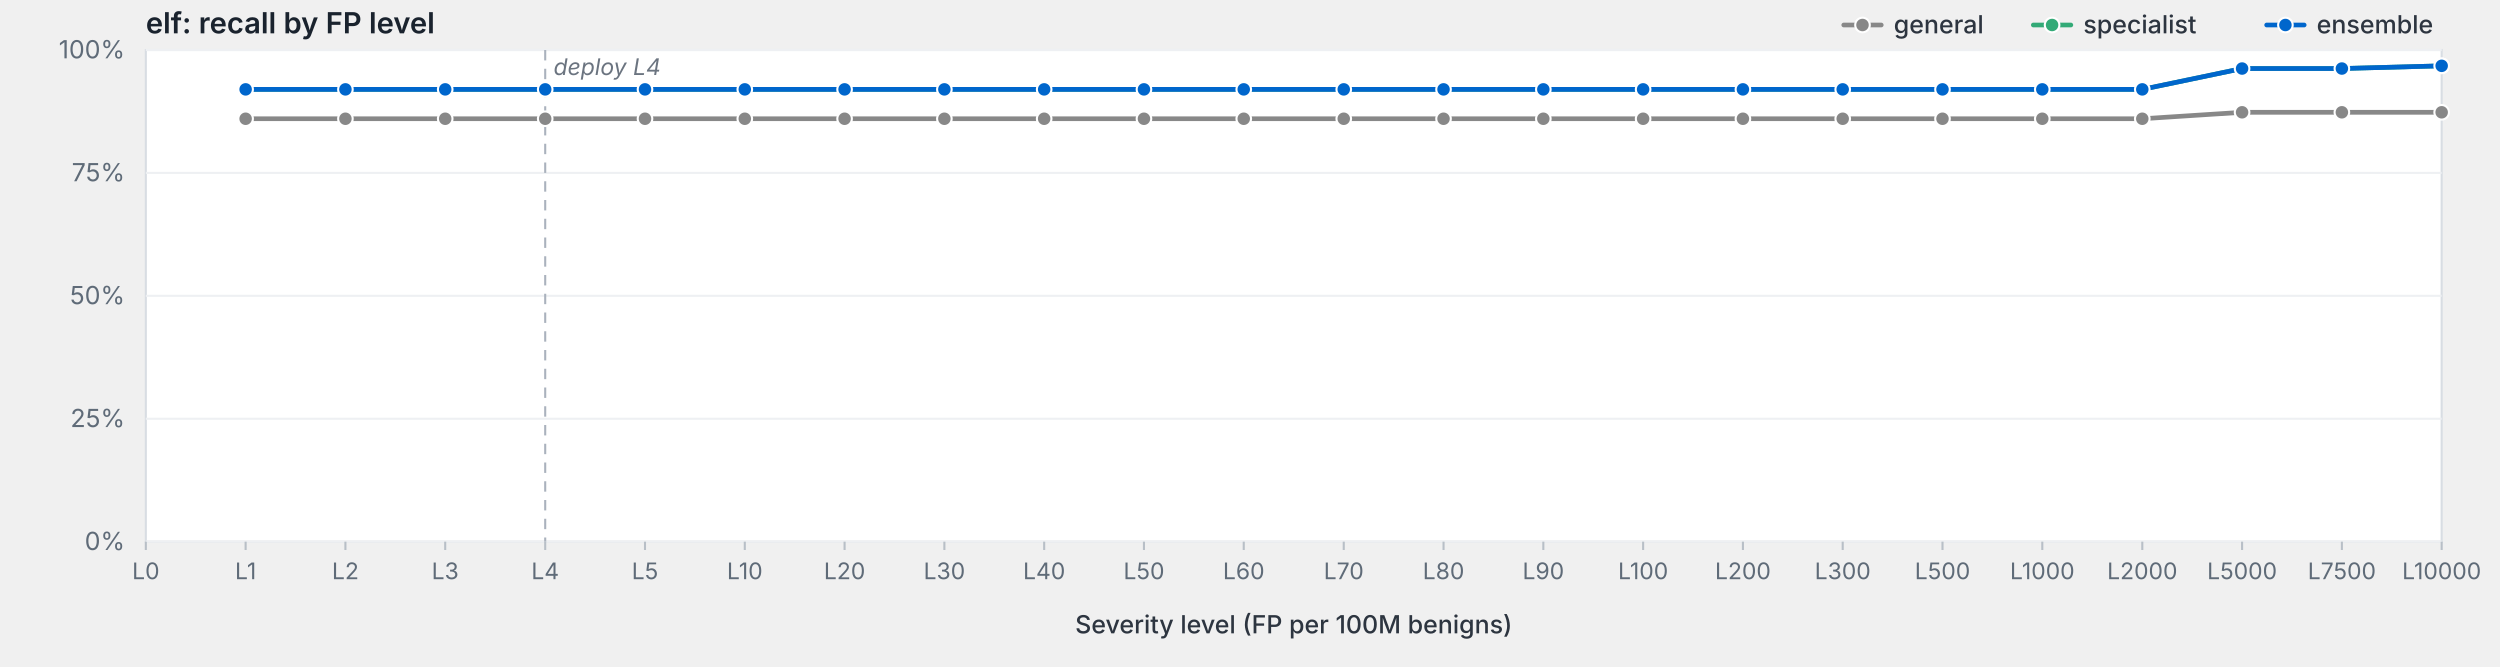
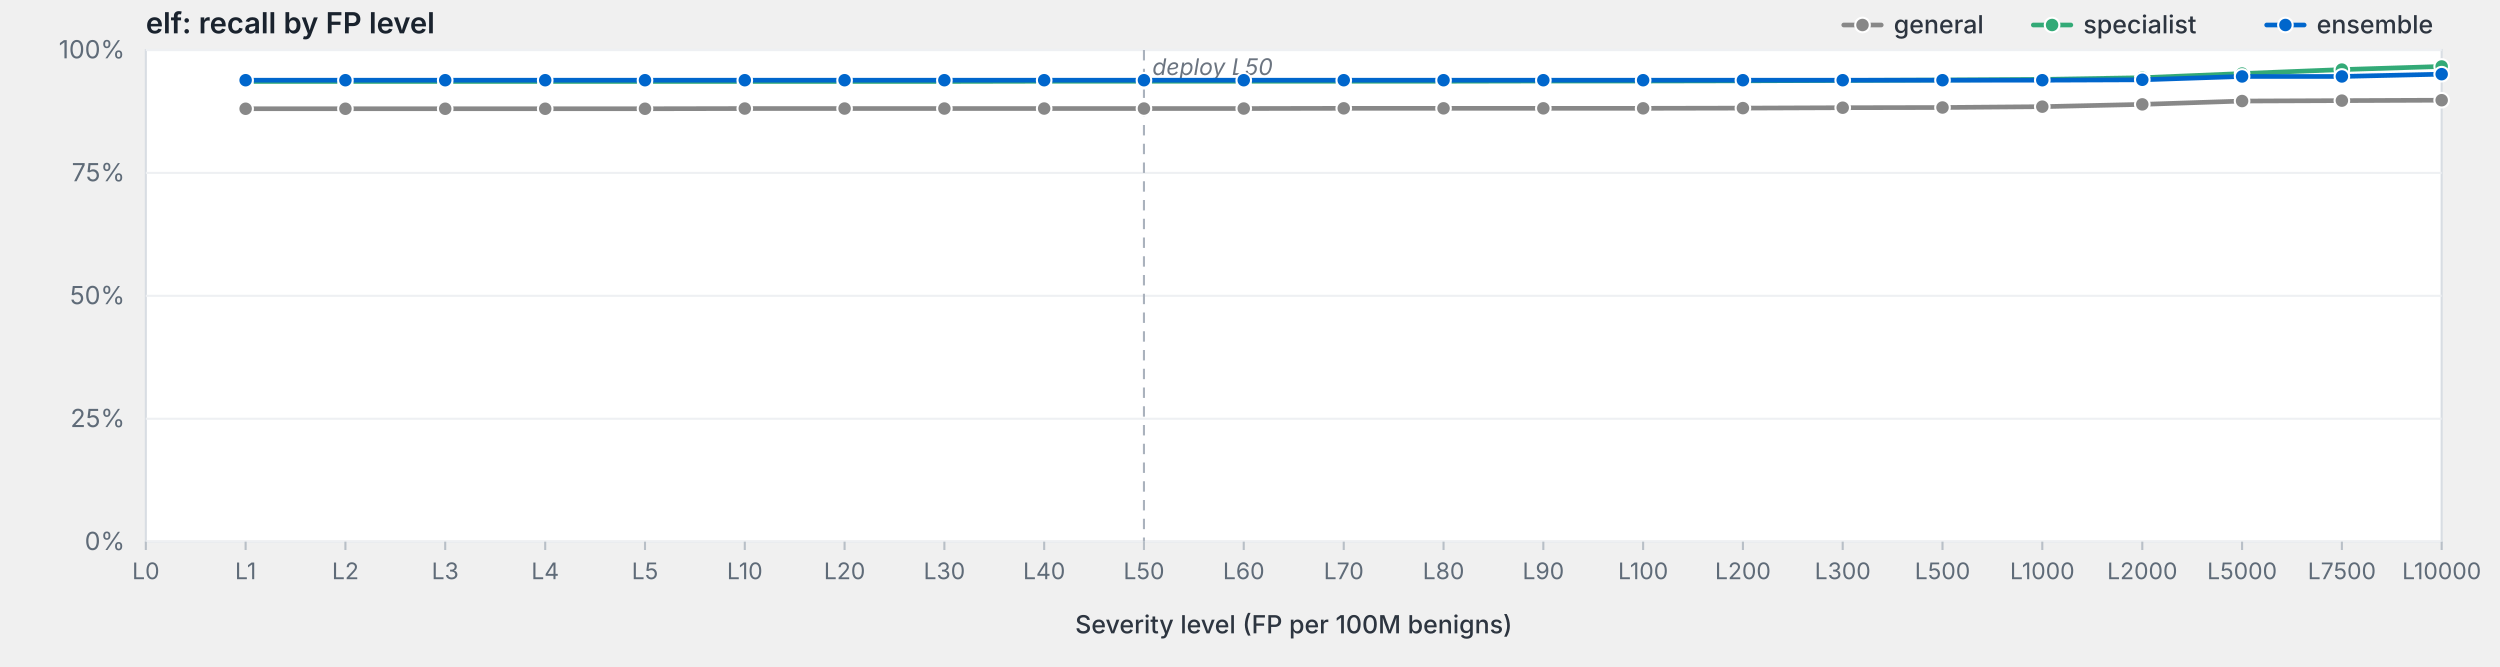
<svg xmlns="http://www.w3.org/2000/svg" viewBox="0 0 1200 320" width="1200" height="320" preserveAspectRatio="xMidYMid meet" role="img" aria-label="elf: recall by FP level">
  <style>svg { background: #fdfdfd; }.frame { fill: #fff; stroke: #d8dde3; stroke-width: 1; }.grid { stroke: #eef0f3; stroke-width: 1; }.tick { stroke: #b8bfc7; stroke-width: 1; }.axis-label { fill: #5f6b78; font-family: -apple-system, BlinkMacSystemFont, "Segoe UI", system-ui, sans-serif; font-size: 12px; }.x-label { fill: #5f6b78; font-family: -apple-system, BlinkMacSystemFont, "Segoe UI", system-ui, sans-serif; font-size: 11px; }.axis-title { fill: #2d3540; font-family: -apple-system, BlinkMacSystemFont, "Segoe UI", system-ui, sans-serif; font-size: 12px; font-weight: 500; }.title { fill: #1a232e; font-family: -apple-system, BlinkMacSystemFont, "Segoe UI", system-ui, sans-serif; font-size: 14px; font-weight: 600; }.deploy-marker { stroke: #aab2bd; stroke-width: 1; stroke-dasharray: 5,4; }.deploy-label { fill: #6b7480; font-family: -apple-system, BlinkMacSystemFont, "Segoe UI", system-ui, sans-serif; font-size: 11px; font-style: italic; }.curve { fill: none; stroke-width: 2.25; stroke-linejoin: round; stroke-linecap: round; }.marker { stroke: #fff; stroke-width: 1; }.legend-text { fill: #2d3540; font-family: -apple-system, BlinkMacSystemFont, "Segoe UI", system-ui, sans-serif; font-size: 12px; font-weight: 500; }</style>
  <text class="title" x="70" y="16">elf: recall by FP level</text>
  <rect class="frame" x="70" y="24" width="1102" height="236" />
  <line class="grid" x1="70" y1="260.0" x2="1172" y2="260.0" />
  <text class="axis-label" x="60" y="264.0" text-anchor="end">0%</text>
  <line class="grid" x1="70" y1="201.0" x2="1172" y2="201.0" />
  <text class="axis-label" x="60" y="205.0" text-anchor="end">25%</text>
  <line class="grid" x1="70" y1="142.0" x2="1172" y2="142.0" />
  <text class="axis-label" x="60" y="146.0" text-anchor="end">50%</text>
  <line class="grid" x1="70" y1="83.0" x2="1172" y2="83.0" />
  <text class="axis-label" x="60" y="87.0" text-anchor="end">75%</text>
  <line class="grid" x1="70" y1="24.0" x2="1172" y2="24.0" />
  <text class="axis-label" x="60" y="28.0" text-anchor="end">100%</text>
-   <line class="deploy-marker" x1="261.7" y1="24" x2="261.7" y2="260" />
-   <text class="deploy-label" x="265.7" y="36" text-anchor="start">deploy L4</text>
+   <line class="deploy-marker" x1="549.1" y1="24" x2="549.1" y2="260" />
+   <text class="deploy-label" x="553.1" y="36" text-anchor="start">deploy L50</text>
  <line class="tick" x1="70.0" y1="260" x2="70.0" y2="264" />
  <text class="x-label" x="70.0" y="278" text-anchor="middle">L0</text>
  <line class="tick" x1="117.9" y1="260" x2="117.9" y2="264" />
  <text class="x-label" x="117.9" y="278" text-anchor="middle">L1</text>
  <line class="tick" x1="165.8" y1="260" x2="165.8" y2="264" />
  <text class="x-label" x="165.8" y="278" text-anchor="middle">L2</text>
  <line class="tick" x1="213.7" y1="260" x2="213.7" y2="264" />
  <text class="x-label" x="213.7" y="278" text-anchor="middle">L3</text>
  <line class="tick" x1="261.7" y1="260" x2="261.7" y2="264" />
  <text class="x-label" x="261.7" y="278" text-anchor="middle">L4</text>
  <line class="tick" x1="309.6" y1="260" x2="309.6" y2="264" />
  <text class="x-label" x="309.6" y="278" text-anchor="middle">L5</text>
  <line class="tick" x1="357.5" y1="260" x2="357.5" y2="264" />
  <text class="x-label" x="357.5" y="278" text-anchor="middle">L10</text>
  <line class="tick" x1="405.4" y1="260" x2="405.4" y2="264" />
  <text class="x-label" x="405.4" y="278" text-anchor="middle">L20</text>
  <line class="tick" x1="453.3" y1="260" x2="453.3" y2="264" />
  <text class="x-label" x="453.3" y="278" text-anchor="middle">L30</text>
  <line class="tick" x1="501.2" y1="260" x2="501.2" y2="264" />
  <text class="x-label" x="501.2" y="278" text-anchor="middle">L40</text>
  <line class="tick" x1="549.1" y1="260" x2="549.1" y2="264" />
  <text class="x-label" x="549.1" y="278" text-anchor="middle">L50</text>
  <line class="tick" x1="597.0" y1="260" x2="597.0" y2="264" />
  <text class="x-label" x="597.0" y="278" text-anchor="middle">L60</text>
  <line class="tick" x1="645.0" y1="260" x2="645.0" y2="264" />
  <text class="x-label" x="645.0" y="278" text-anchor="middle">L70</text>
  <line class="tick" x1="692.9" y1="260" x2="692.9" y2="264" />
  <text class="x-label" x="692.9" y="278" text-anchor="middle">L80</text>
  <line class="tick" x1="740.8" y1="260" x2="740.8" y2="264" />
  <text class="x-label" x="740.8" y="278" text-anchor="middle">L90</text>
  <line class="tick" x1="788.7" y1="260" x2="788.7" y2="264" />
  <text class="x-label" x="788.7" y="278" text-anchor="middle">L100</text>
  <line class="tick" x1="836.6" y1="260" x2="836.6" y2="264" />
  <text class="x-label" x="836.6" y="278" text-anchor="middle">L200</text>
  <line class="tick" x1="884.5" y1="260" x2="884.5" y2="264" />
  <text class="x-label" x="884.5" y="278" text-anchor="middle">L300</text>
  <line class="tick" x1="932.4" y1="260" x2="932.4" y2="264" />
  <text class="x-label" x="932.4" y="278" text-anchor="middle">L500</text>
  <line class="tick" x1="980.3" y1="260" x2="980.3" y2="264" />
  <text class="x-label" x="980.3" y="278" text-anchor="middle">L1000</text>
  <line class="tick" x1="1028.3" y1="260" x2="1028.3" y2="264" />
  <text class="x-label" x="1028.3" y="278" text-anchor="middle">L2000</text>
  <line class="tick" x1="1076.2" y1="260" x2="1076.2" y2="264" />
  <text class="x-label" x="1076.2" y="278" text-anchor="middle">L5000</text>
  <line class="tick" x1="1124.1" y1="260" x2="1124.1" y2="264" />
  <text class="x-label" x="1124.1" y="278" text-anchor="middle">L7500</text>
  <line class="tick" x1="1172.0" y1="260" x2="1172.0" y2="264" />
  <text class="x-label" x="1172.0" y="278" text-anchor="middle">L10000</text>
  <text class="axis-title" x="621.0" y="304" text-anchor="middle">Severity level (FP per 100M benigns)</text>
-   <path class="curve" d="M117.9,57.0 L165.8,57.0 L213.7,57.0 L261.7,57.0 L309.6,57.0 L357.5,57.0 L405.4,57.0 L453.3,57.0 L501.2,57.0 L549.1,57.0 L597.0,57.0 L645.0,57.0 L692.9,57.0 L740.8,57.0 L788.7,57.0 L836.6,57.0 L884.5,57.0 L932.4,57.0 L980.3,57.0 L1028.3,57.0 L1076.2,53.9 L1124.1,53.9 L1172.0,53.9" stroke="#888" />
-   <circle class="marker" cx="117.9" cy="57.0" r="3.5" fill="#888" />
-   <circle class="marker" cx="165.8" cy="57.0" r="3.5" fill="#888" />
-   <circle class="marker" cx="213.7" cy="57.0" r="3.5" fill="#888" />
-   <circle class="marker" cx="261.7" cy="57.0" r="3.5" fill="#888" />
-   <circle class="marker" cx="309.6" cy="57.0" r="3.5" fill="#888" />
-   <circle class="marker" cx="357.5" cy="57.0" r="3.5" fill="#888" />
-   <circle class="marker" cx="405.4" cy="57.0" r="3.5" fill="#888" />
-   <circle class="marker" cx="453.3" cy="57.0" r="3.5" fill="#888" />
-   <circle class="marker" cx="501.2" cy="57.0" r="3.5" fill="#888" />
-   <circle class="marker" cx="549.1" cy="57.0" r="3.5" fill="#888" />
-   <circle class="marker" cx="597.0" cy="57.0" r="3.5" fill="#888" />
-   <circle class="marker" cx="645.0" cy="57.0" r="3.5" fill="#888" />
-   <circle class="marker" cx="692.9" cy="57.0" r="3.5" fill="#888" />
-   <circle class="marker" cx="740.8" cy="57.0" r="3.5" fill="#888" />
-   <circle class="marker" cx="788.7" cy="57.0" r="3.5" fill="#888" />
-   <circle class="marker" cx="836.6" cy="57.0" r="3.5" fill="#888" />
-   <circle class="marker" cx="884.5" cy="57.0" r="3.5" fill="#888" />
-   <circle class="marker" cx="932.4" cy="57.0" r="3.5" fill="#888" />
-   <circle class="marker" cx="980.3" cy="57.0" r="3.5" fill="#888" />
-   <circle class="marker" cx="1028.3" cy="57.0" r="3.5" fill="#888" />
-   <circle class="marker" cx="1076.2" cy="53.9" r="3.5" fill="#888" />
-   <circle class="marker" cx="1124.1" cy="53.9" r="3.5" fill="#888" />
-   <circle class="marker" cx="1172.0" cy="53.9" r="3.5" fill="#888" />
-   <path class="curve" d="M117.9,42.9 L165.8,42.9 L213.7,42.9 L261.7,42.9 L309.6,42.9 L357.5,42.9 L405.4,42.9 L453.3,42.9 L501.2,42.9 L549.1,42.9 L597.0,42.9 L645.0,42.9 L692.9,42.9 L740.8,42.9 L788.7,42.9 L836.6,42.9 L884.5,42.9 L932.4,42.9 L980.3,42.9 L1028.3,42.9 L1076.2,32.9 L1124.1,32.9 L1172.0,31.6" stroke="#3a7" />
-   <circle class="marker" cx="117.9" cy="42.9" r="3.5" fill="#3a7" />
-   <circle class="marker" cx="165.8" cy="42.9" r="3.5" fill="#3a7" />
-   <circle class="marker" cx="213.7" cy="42.9" r="3.5" fill="#3a7" />
-   <circle class="marker" cx="261.7" cy="42.9" r="3.5" fill="#3a7" />
-   <circle class="marker" cx="309.6" cy="42.9" r="3.5" fill="#3a7" />
-   <circle class="marker" cx="357.5" cy="42.9" r="3.5" fill="#3a7" />
-   <circle class="marker" cx="405.4" cy="42.9" r="3.5" fill="#3a7" />
-   <circle class="marker" cx="453.3" cy="42.9" r="3.5" fill="#3a7" />
-   <circle class="marker" cx="501.2" cy="42.9" r="3.5" fill="#3a7" />
-   <circle class="marker" cx="549.1" cy="42.9" r="3.5" fill="#3a7" />
-   <circle class="marker" cx="597.0" cy="42.9" r="3.5" fill="#3a7" />
-   <circle class="marker" cx="645.0" cy="42.9" r="3.5" fill="#3a7" />
-   <circle class="marker" cx="692.9" cy="42.9" r="3.5" fill="#3a7" />
-   <circle class="marker" cx="740.8" cy="42.9" r="3.5" fill="#3a7" />
-   <circle class="marker" cx="788.7" cy="42.9" r="3.5" fill="#3a7" />
-   <circle class="marker" cx="836.6" cy="42.9" r="3.5" fill="#3a7" />
-   <circle class="marker" cx="884.5" cy="42.9" r="3.5" fill="#3a7" />
-   <circle class="marker" cx="932.4" cy="42.9" r="3.5" fill="#3a7" />
-   <circle class="marker" cx="980.3" cy="42.9" r="3.5" fill="#3a7" />
-   <circle class="marker" cx="1028.3" cy="42.9" r="3.5" fill="#3a7" />
-   <circle class="marker" cx="1076.2" cy="32.9" r="3.5" fill="#3a7" />
-   <circle class="marker" cx="1124.1" cy="32.9" r="3.5" fill="#3a7" />
-   <circle class="marker" cx="1172.0" cy="31.6" r="3.5" fill="#3a7" />
-   <path class="curve" d="M117.9,42.9 L165.8,42.9 L213.7,42.9 L261.7,42.9 L309.6,42.9 L357.5,42.9 L405.4,42.9 L453.3,42.9 L501.2,42.9 L549.1,42.9 L597.0,42.9 L645.0,42.9 L692.9,42.9 L740.8,42.9 L788.7,42.9 L836.6,42.9 L884.5,42.9 L932.4,42.9 L980.3,42.9 L1028.3,42.9 L1076.2,32.9 L1124.1,32.9 L1172.0,31.6" stroke="#06c" />
-   <circle class="marker" cx="117.9" cy="42.9" r="3.5" fill="#06c" />
-   <circle class="marker" cx="165.8" cy="42.9" r="3.5" fill="#06c" />
-   <circle class="marker" cx="213.7" cy="42.9" r="3.5" fill="#06c" />
-   <circle class="marker" cx="261.7" cy="42.9" r="3.5" fill="#06c" />
-   <circle class="marker" cx="309.6" cy="42.9" r="3.5" fill="#06c" />
-   <circle class="marker" cx="357.5" cy="42.9" r="3.5" fill="#06c" />
-   <circle class="marker" cx="405.4" cy="42.9" r="3.5" fill="#06c" />
-   <circle class="marker" cx="453.3" cy="42.9" r="3.5" fill="#06c" />
-   <circle class="marker" cx="501.2" cy="42.9" r="3.5" fill="#06c" />
-   <circle class="marker" cx="549.1" cy="42.9" r="3.5" fill="#06c" />
-   <circle class="marker" cx="597.0" cy="42.9" r="3.5" fill="#06c" />
-   <circle class="marker" cx="645.0" cy="42.9" r="3.5" fill="#06c" />
-   <circle class="marker" cx="692.9" cy="42.9" r="3.5" fill="#06c" />
-   <circle class="marker" cx="740.8" cy="42.9" r="3.5" fill="#06c" />
-   <circle class="marker" cx="788.7" cy="42.9" r="3.5" fill="#06c" />
-   <circle class="marker" cx="836.6" cy="42.9" r="3.5" fill="#06c" />
-   <circle class="marker" cx="884.5" cy="42.9" r="3.5" fill="#06c" />
-   <circle class="marker" cx="932.4" cy="42.9" r="3.5" fill="#06c" />
-   <circle class="marker" cx="980.3" cy="42.9" r="3.5" fill="#06c" />
-   <circle class="marker" cx="1028.3" cy="42.9" r="3.5" fill="#06c" />
-   <circle class="marker" cx="1076.2" cy="32.9" r="3.5" fill="#06c" />
-   <circle class="marker" cx="1124.1" cy="32.9" r="3.5" fill="#06c" />
-   <circle class="marker" cx="1172.0" cy="31.6" r="3.5" fill="#06c" />
+   <path class="curve" d="M117.9,52.2 L165.8,52.2 L213.7,52.2 L261.7,52.2 L309.6,52.2 L357.5,52.1 L405.4,52.1 L453.3,52.1 L501.2,52.1 L549.1,52.1 L597.0,52.1 L645.0,52.0 L692.9,52.0 L740.8,52.0 L788.7,52.0 L836.6,51.9 L884.5,51.7 L932.4,51.6 L980.3,51.2 L1028.3,50.1 L1076.2,48.5 L1124.1,48.3 L1172.0,48.1" stroke="#888" />
+   <circle class="marker" cx="117.9" cy="52.2" r="3.5" fill="#888" />
+   <circle class="marker" cx="165.8" cy="52.2" r="3.5" fill="#888" />
+   <circle class="marker" cx="213.7" cy="52.2" r="3.5" fill="#888" />
+   <circle class="marker" cx="261.7" cy="52.2" r="3.5" fill="#888" />
+   <circle class="marker" cx="309.6" cy="52.2" r="3.5" fill="#888" />
+   <circle class="marker" cx="357.5" cy="52.1" r="3.5" fill="#888" />
+   <circle class="marker" cx="405.4" cy="52.1" r="3.5" fill="#888" />
+   <circle class="marker" cx="453.3" cy="52.1" r="3.5" fill="#888" />
+   <circle class="marker" cx="501.2" cy="52.1" r="3.5" fill="#888" />
+   <circle class="marker" cx="549.1" cy="52.1" r="3.5" fill="#888" />
+   <circle class="marker" cx="597.0" cy="52.1" r="3.5" fill="#888" />
+   <circle class="marker" cx="645.0" cy="52.0" r="3.5" fill="#888" />
+   <circle class="marker" cx="692.9" cy="52.0" r="3.5" fill="#888" />
+   <circle class="marker" cx="740.8" cy="52.0" r="3.5" fill="#888" />
+   <circle class="marker" cx="788.7" cy="52.0" r="3.5" fill="#888" />
+   <circle class="marker" cx="836.6" cy="51.9" r="3.5" fill="#888" />
+   <circle class="marker" cx="884.5" cy="51.7" r="3.5" fill="#888" />
+   <circle class="marker" cx="932.4" cy="51.6" r="3.5" fill="#888" />
+   <circle class="marker" cx="980.3" cy="51.2" r="3.5" fill="#888" />
+   <circle class="marker" cx="1028.3" cy="50.1" r="3.5" fill="#888" />
+   <circle class="marker" cx="1076.2" cy="48.5" r="3.5" fill="#888" />
+   <circle class="marker" cx="1124.1" cy="48.3" r="3.5" fill="#888" />
+   <circle class="marker" cx="1172.0" cy="48.1" r="3.5" fill="#888" />
+   <path class="curve" d="M117.9,39.1 L165.8,39.1 L213.7,39.1 L261.7,39.1 L309.6,39.1 L357.5,39.1 L405.4,39.1 L453.3,39.1 L501.2,39.0 L549.1,39.0 L597.0,39.0 L645.0,39.0 L692.9,39.0 L740.8,38.9 L788.7,38.9 L836.6,38.8 L884.5,38.6 L932.4,38.4 L980.3,38.1 L1028.3,37.3 L1076.2,35.3 L1124.1,33.4 L1172.0,31.9" stroke="#3a7" />
+   <circle class="marker" cx="117.9" cy="39.1" r="3.5" fill="#3a7" />
+   <circle class="marker" cx="165.8" cy="39.1" r="3.5" fill="#3a7" />
+   <circle class="marker" cx="213.7" cy="39.1" r="3.5" fill="#3a7" />
+   <circle class="marker" cx="261.7" cy="39.1" r="3.5" fill="#3a7" />
+   <circle class="marker" cx="309.6" cy="39.1" r="3.5" fill="#3a7" />
+   <circle class="marker" cx="357.5" cy="39.1" r="3.5" fill="#3a7" />
+   <circle class="marker" cx="405.4" cy="39.1" r="3.5" fill="#3a7" />
+   <circle class="marker" cx="453.3" cy="39.1" r="3.5" fill="#3a7" />
+   <circle class="marker" cx="501.2" cy="39.0" r="3.5" fill="#3a7" />
+   <circle class="marker" cx="549.1" cy="39.0" r="3.5" fill="#3a7" />
+   <circle class="marker" cx="597.0" cy="39.0" r="3.5" fill="#3a7" />
+   <circle class="marker" cx="645.0" cy="39.0" r="3.5" fill="#3a7" />
+   <circle class="marker" cx="692.9" cy="39.0" r="3.5" fill="#3a7" />
+   <circle class="marker" cx="740.8" cy="38.9" r="3.5" fill="#3a7" />
+   <circle class="marker" cx="788.7" cy="38.9" r="3.5" fill="#3a7" />
+   <circle class="marker" cx="836.6" cy="38.8" r="3.5" fill="#3a7" />
+   <circle class="marker" cx="884.5" cy="38.6" r="3.5" fill="#3a7" />
+   <circle class="marker" cx="932.4" cy="38.4" r="3.5" fill="#3a7" />
+   <circle class="marker" cx="980.3" cy="38.1" r="3.5" fill="#3a7" />
+   <circle class="marker" cx="1028.3" cy="37.3" r="3.5" fill="#3a7" />
+   <circle class="marker" cx="1076.2" cy="35.3" r="3.5" fill="#3a7" />
+   <circle class="marker" cx="1124.1" cy="33.4" r="3.5" fill="#3a7" />
+   <circle class="marker" cx="1172.0" cy="31.9" r="3.5" fill="#3a7" />
+   <path class="curve" d="M117.9,38.5 L165.8,38.5 L213.7,38.5 L261.7,38.5 L309.6,38.5 L357.5,38.5 L405.4,38.5 L453.3,38.5 L501.2,38.5 L549.1,38.5 L597.0,38.5 L645.0,38.5 L692.9,38.5 L740.8,38.5 L788.7,38.5 L836.6,38.5 L884.5,38.5 L932.4,38.5 L980.3,38.5 L1028.3,38.3 L1076.2,36.7 L1124.1,36.7 L1172.0,35.6" stroke="#06c" />
+   <circle class="marker" cx="117.9" cy="38.5" r="3.5" fill="#06c" />
+   <circle class="marker" cx="165.8" cy="38.5" r="3.5" fill="#06c" />
+   <circle class="marker" cx="213.7" cy="38.5" r="3.5" fill="#06c" />
+   <circle class="marker" cx="261.7" cy="38.5" r="3.5" fill="#06c" />
+   <circle class="marker" cx="309.6" cy="38.5" r="3.5" fill="#06c" />
+   <circle class="marker" cx="357.5" cy="38.5" r="3.5" fill="#06c" />
+   <circle class="marker" cx="405.4" cy="38.5" r="3.5" fill="#06c" />
+   <circle class="marker" cx="453.3" cy="38.5" r="3.5" fill="#06c" />
+   <circle class="marker" cx="501.2" cy="38.5" r="3.5" fill="#06c" />
+   <circle class="marker" cx="549.1" cy="38.5" r="3.5" fill="#06c" />
+   <circle class="marker" cx="597.0" cy="38.5" r="3.5" fill="#06c" />
+   <circle class="marker" cx="645.0" cy="38.5" r="3.5" fill="#06c" />
+   <circle class="marker" cx="692.9" cy="38.5" r="3.5" fill="#06c" />
+   <circle class="marker" cx="740.8" cy="38.5" r="3.5" fill="#06c" />
+   <circle class="marker" cx="788.7" cy="38.5" r="3.5" fill="#06c" />
+   <circle class="marker" cx="836.6" cy="38.5" r="3.5" fill="#06c" />
+   <circle class="marker" cx="884.5" cy="38.5" r="3.5" fill="#06c" />
+   <circle class="marker" cx="932.4" cy="38.5" r="3.5" fill="#06c" />
+   <circle class="marker" cx="980.3" cy="38.5" r="3.5" fill="#06c" />
+   <circle class="marker" cx="1028.3" cy="38.3" r="3.5" fill="#06c" />
+   <circle class="marker" cx="1076.2" cy="36.7" r="3.5" fill="#06c" />
+   <circle class="marker" cx="1124.1" cy="36.7" r="3.5" fill="#06c" />
+   <circle class="marker" cx="1172.0" cy="35.6" r="3.5" fill="#06c" />
  <line x1="1088.0" y1="12.0" x2="1106.0" y2="12.0" stroke="#06c" stroke-width="2.25" stroke-linecap="round" />
  <circle cx="1097.0" cy="12.0" r="3.5" fill="#06c" stroke="#fff" stroke-width="1" />
  <text class="legend-text" x="1112.0" y="16.0">ensemble</text>
  <line x1="976.0" y1="12.0" x2="994.0" y2="12.0" stroke="#3a7" stroke-width="2.25" stroke-linecap="round" />
  <circle cx="985.0" cy="12.0" r="3.5" fill="#3a7" stroke="#fff" stroke-width="1" />
  <text class="legend-text" x="1000.0" y="16.0">specialist</text>
  <line x1="885.0" y1="12.0" x2="903.0" y2="12.0" stroke="#888" stroke-width="2.25" stroke-linecap="round" />
  <circle cx="894.0" cy="12.0" r="3.5" fill="#888" stroke="#fff" stroke-width="1" />
  <text class="legend-text" x="909.0" y="16.0">general</text>
</svg>
